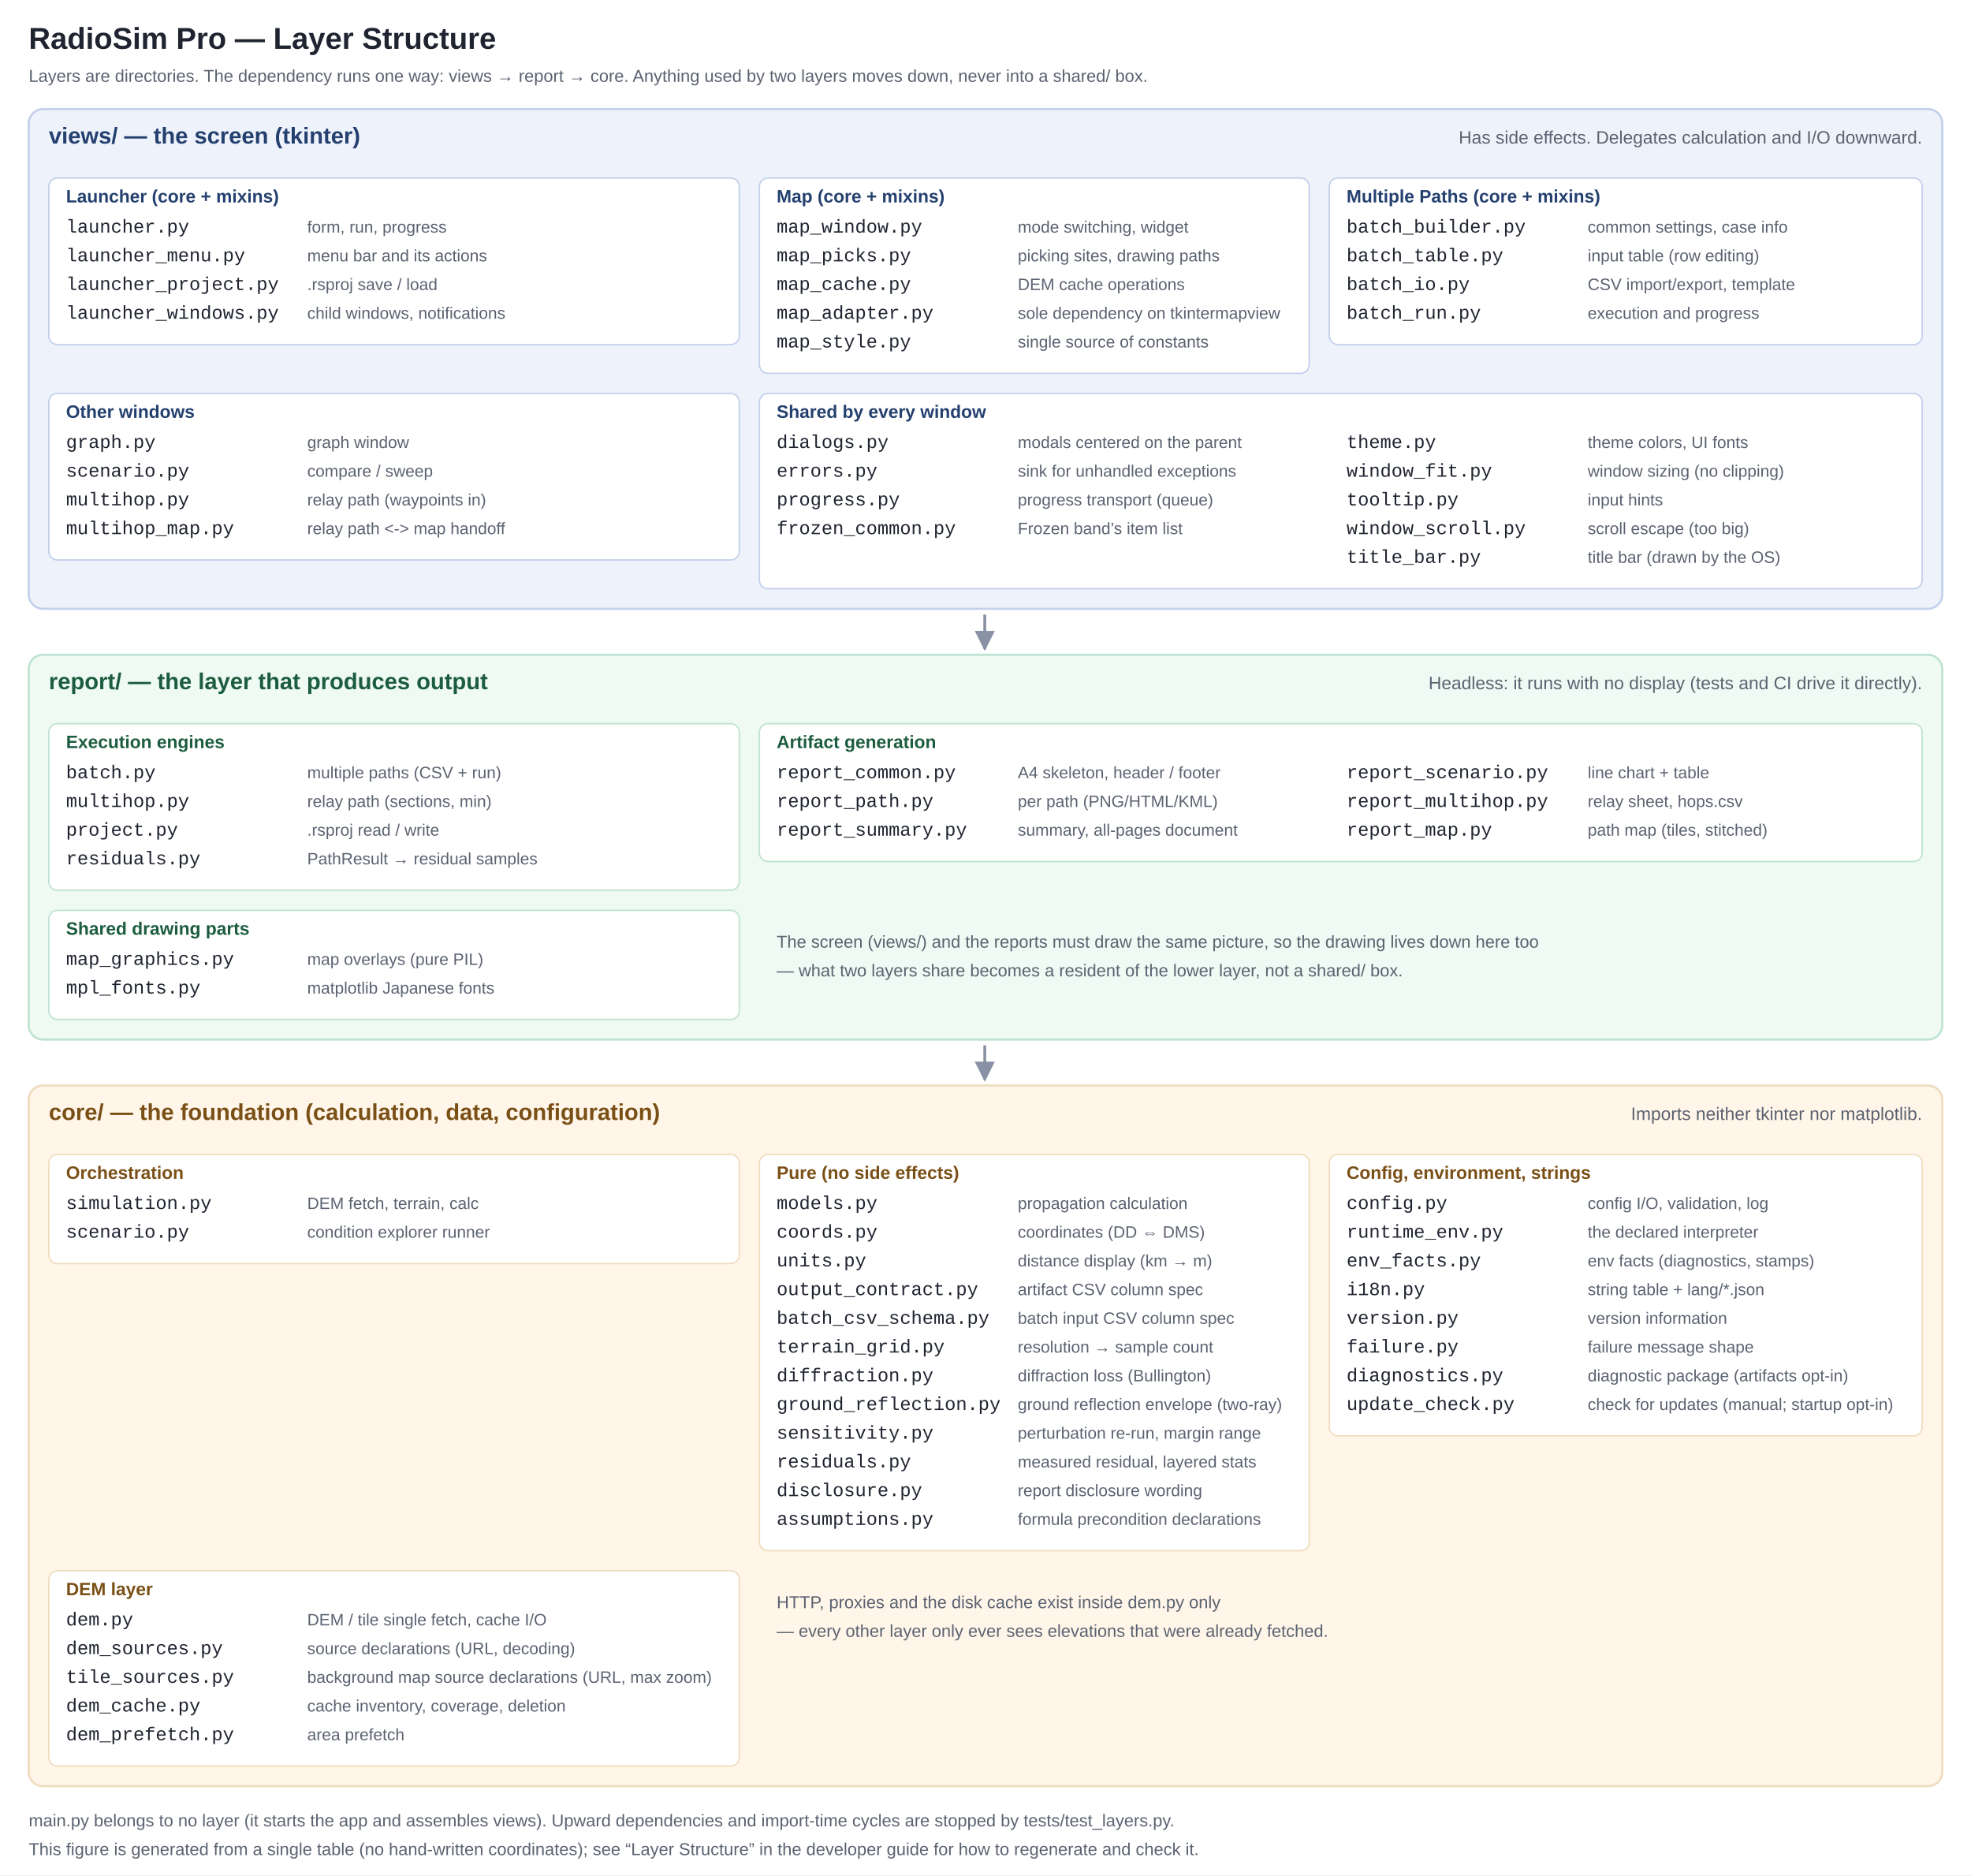
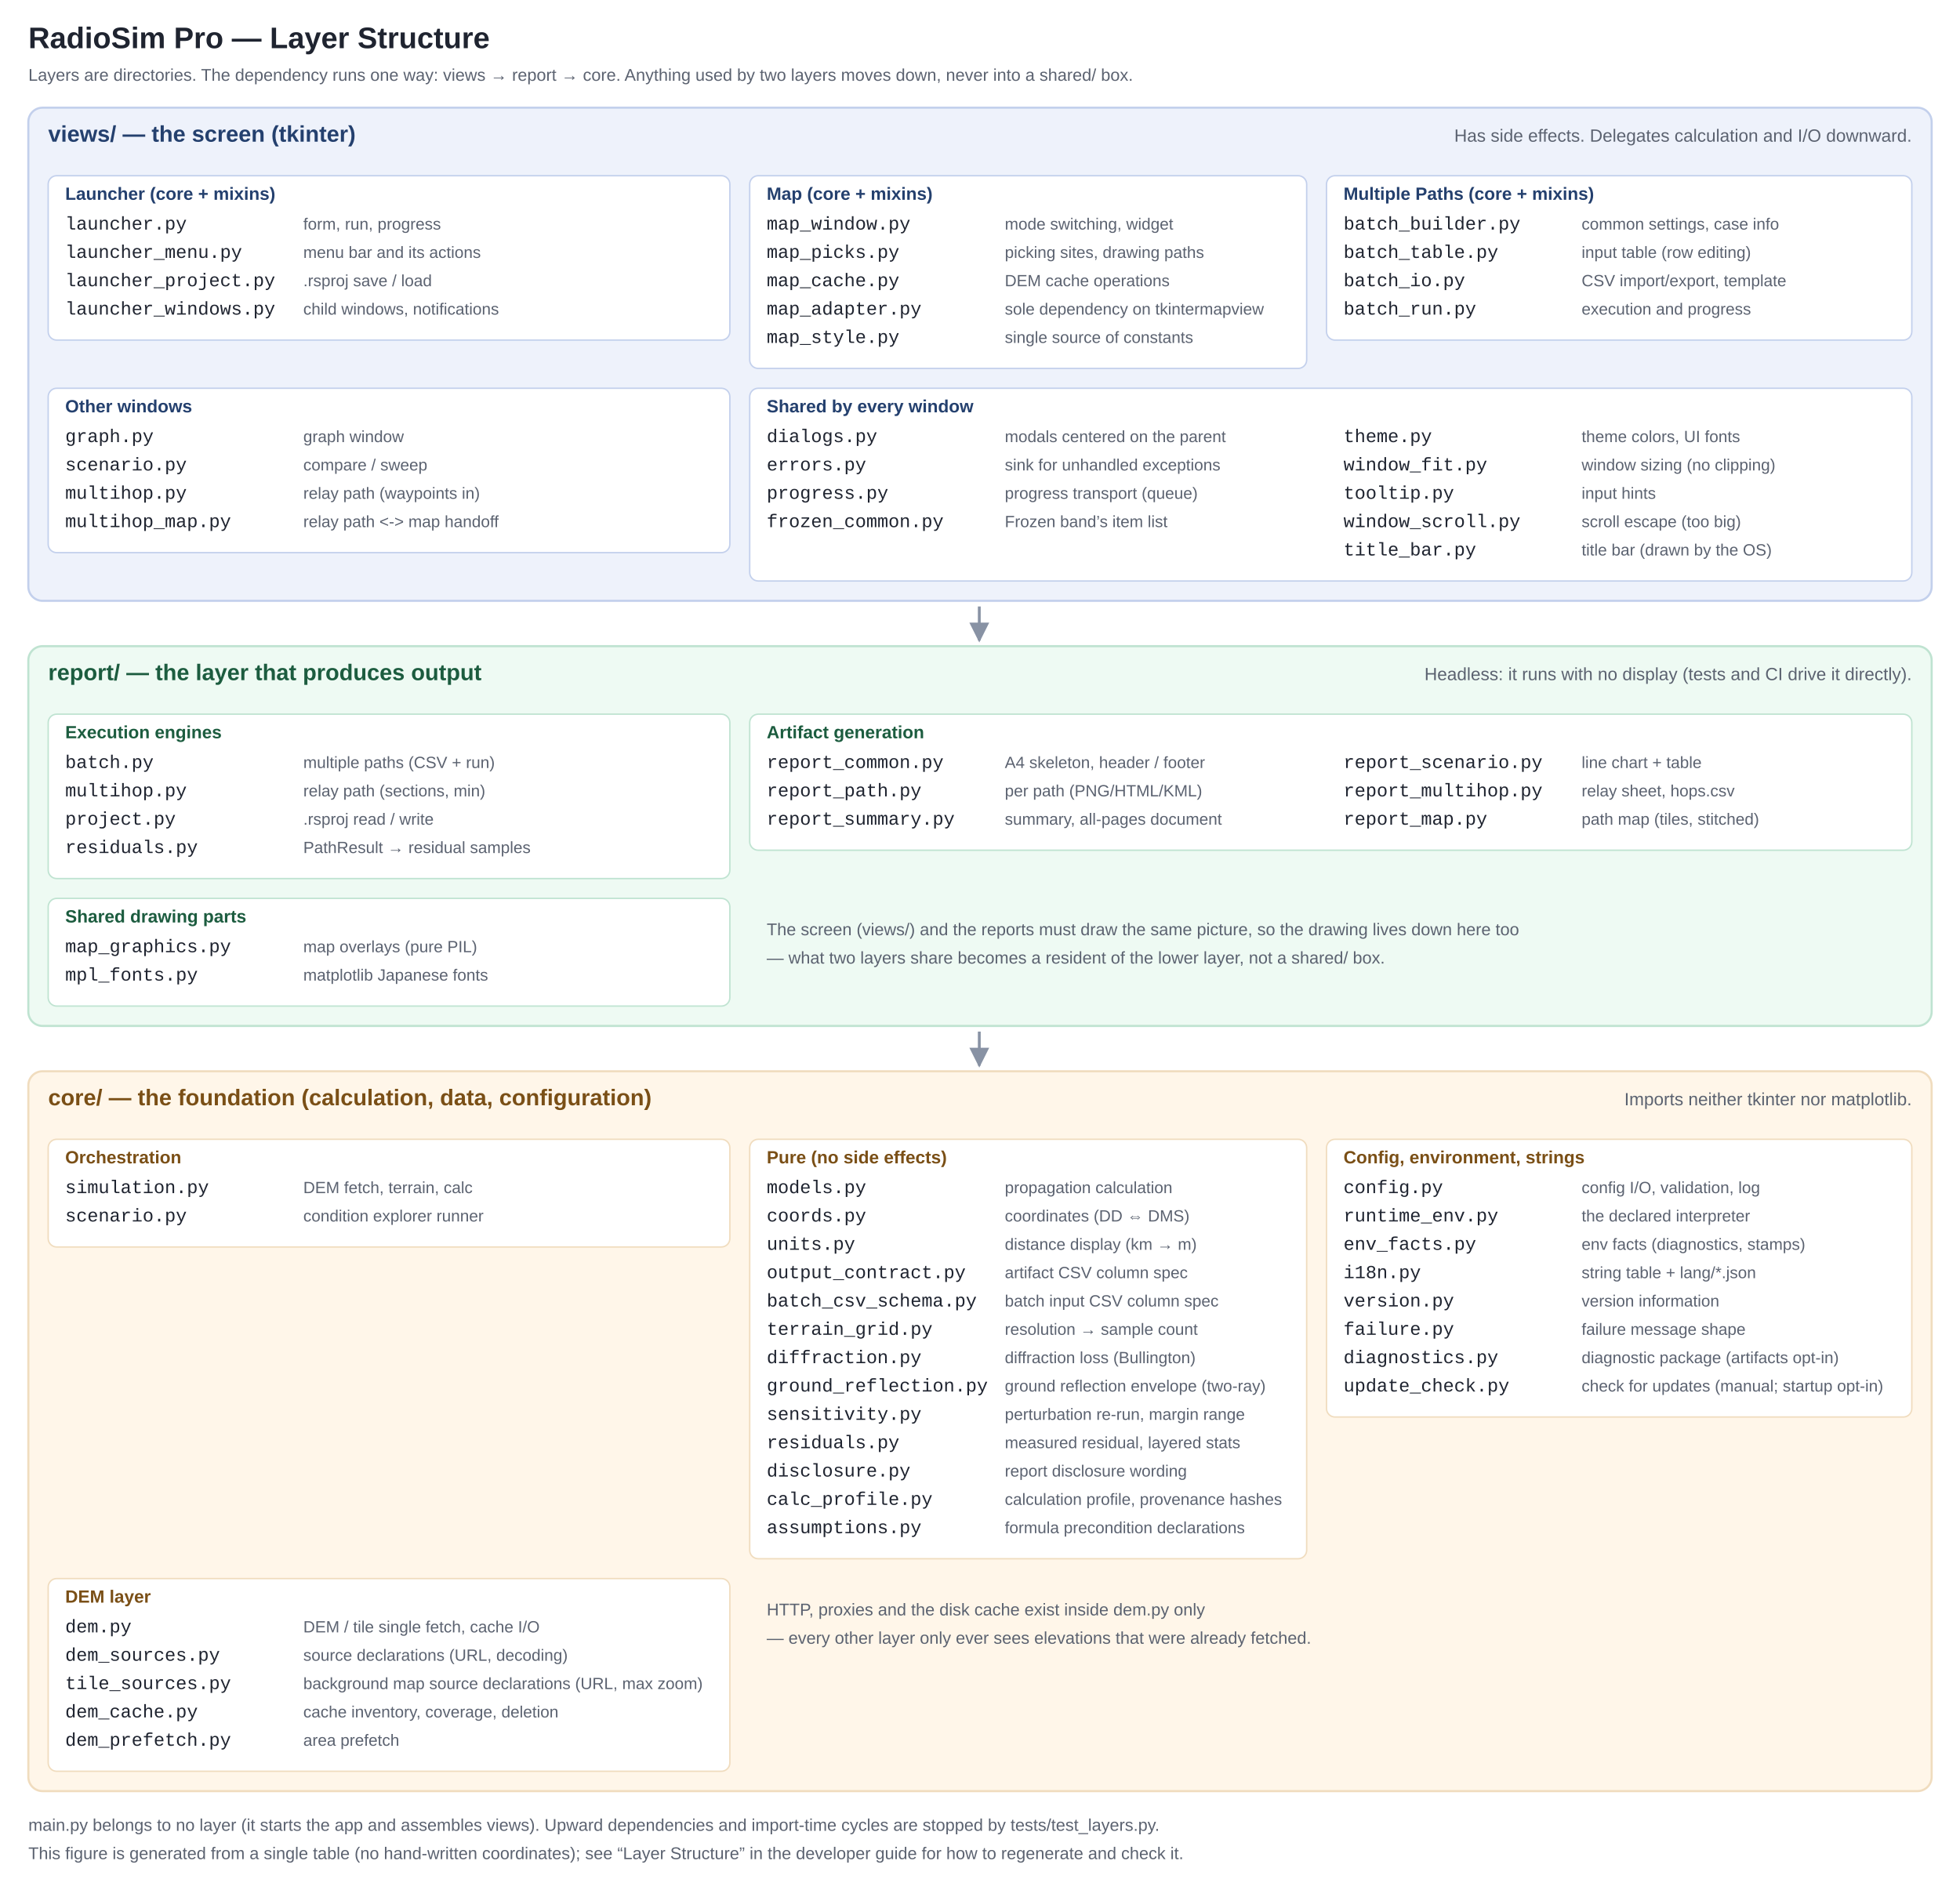
- <svg xmlns="http://www.w3.org/2000/svg" viewBox="0 0 1373 1306" width="1373" height="1306" role="img" aria-labelledby="ttl desc" font-family="Arial,Helvetica,'Segoe UI',sans-serif">
+ <svg xmlns="http://www.w3.org/2000/svg" viewBox="0 0 1383 1326" width="1383" height="1326" role="img" aria-labelledby="ttl desc" font-family="Arial,Helvetica,'Segoe UI',sans-serif">
  <defs>
    <marker id="ar" viewBox="0 0 10 10" refX="9" refY="5" markerWidth="7" markerHeight="7" orient="auto-start-reverse">
      <path d="M0,0 L10,5 L0,10 z" fill="#8892a4" />
    </marker>
    <style>
      .band  { stroke-width:1.5 }
      .card  { fill:#ffffff; stroke-width:1 }
      .lname { font-size:16px; font-weight:700 }
      .lrule { font-size:12.5px; fill:#5b6270 }
      .ctitle{ font-size:12.5px; font-weight:700 }
      .mod   { font-size:13px; font-family:Consolas,'Courier New',monospace; fill:#1f2430 }
      .role  { font-size:11.5px; fill:#5b6270 }
      .note  { font-size:12px; fill:#5b6270 }
      .arrow { stroke:#8892a4; stroke-width:2; marker-end:url(#ar) }
    </style>
  </defs>
-   <rect width="1373" height="1306" fill="#ffffff" />
+   <rect width="1383" height="1326" fill="#ffffff" />
  <text x="20" y="34" font-size="21" font-weight="700" fill="#1f2430">RadioSim Pro — Layer Structure</text>
  <text x="20" y="57" class="note">Layers are directories. The dependency runs one way: views → report → core. Anything used by two layers moves down, never into a shared/ box.</text>
-   <rect class="band" x="20" y="76" width="1333" height="348" rx="10" fill="#eef2fb" stroke="#c3d0ec" />
+   <rect class="band" x="20" y="76" width="1343" height="348" rx="10" fill="#eef2fb" stroke="#c3d0ec" />
  <text x="34" y="100" class="lname" fill="#24406e">views/ — the screen (tkinter)</text>
-   <text x="1339" y="100" class="lrule" text-anchor="end">Has side effects. Delegates calculation and I/O downward.</text>
+   <text x="1349" y="100" class="lrule" text-anchor="end">Has side effects. Delegates calculation and I/O downward.</text>
  <g>
    <rect class="card" x="34" y="124" width="481" height="116" rx="6" stroke="#c3d0ec" />
    <text x="46" y="141" class="ctitle" fill="#24406e">Launcher (core + mixins)</text>
    <text x="46" y="162" class="mod">launcher.py</text>
    <text x="214" y="162" class="role">form, run, progress</text>
    <text x="46" y="182" class="mod">launcher_menu.py</text>
    <text x="214" y="182" class="role">menu bar and its actions</text>
    <text x="46" y="202" class="mod">launcher_project.py</text>
    <text x="214" y="202" class="role">.rsproj save / load</text>
    <text x="46" y="222" class="mod">launcher_windows.py</text>
    <text x="214" y="222" class="role">child windows, notifications</text>
-     <rect class="card" x="529" y="124" width="383" height="136" rx="6" stroke="#c3d0ec" />
+     <rect class="card" x="529" y="124" width="393" height="136" rx="6" stroke="#c3d0ec" />
    <text x="541" y="141" class="ctitle" fill="#24406e">Map (core + mixins)</text>
    <text x="541" y="162" class="mod">map_window.py</text>
    <text x="709" y="162" class="role">mode switching, widget</text>
    <text x="541" y="182" class="mod">map_picks.py</text>
    <text x="709" y="182" class="role">picking sites, drawing paths</text>
    <text x="541" y="202" class="mod">map_cache.py</text>
    <text x="709" y="202" class="role">DEM cache operations</text>
    <text x="541" y="222" class="mod">map_adapter.py</text>
    <text x="709" y="222" class="role">sole dependency on tkintermapview</text>
    <text x="541" y="242" class="mod">map_style.py</text>
    <text x="709" y="242" class="role">single source of constants</text>
-     <rect class="card" x="926" y="124" width="413" height="116" rx="6" stroke="#c3d0ec" />
-     <text x="938" y="141" class="ctitle" fill="#24406e">Multiple Paths (core + mixins)</text>
-     <text x="938" y="162" class="mod">batch_builder.py</text>
-     <text x="1106" y="162" class="role">common settings, case info</text>
-     <text x="938" y="182" class="mod">batch_table.py</text>
-     <text x="1106" y="182" class="role">input table (row editing)</text>
-     <text x="938" y="202" class="mod">batch_io.py</text>
-     <text x="1106" y="202" class="role">CSV import/export, template</text>
-     <text x="938" y="222" class="mod">batch_run.py</text>
-     <text x="1106" y="222" class="role">execution and progress</text>
+     <rect class="card" x="936" y="124" width="413" height="116" rx="6" stroke="#c3d0ec" />
+     <text x="948" y="141" class="ctitle" fill="#24406e">Multiple Paths (core + mixins)</text>
+     <text x="948" y="162" class="mod">batch_builder.py</text>
+     <text x="1116" y="162" class="role">common settings, case info</text>
+     <text x="948" y="182" class="mod">batch_table.py</text>
+     <text x="1116" y="182" class="role">input table (row editing)</text>
+     <text x="948" y="202" class="mod">batch_io.py</text>
+     <text x="1116" y="202" class="role">CSV import/export, template</text>
+     <text x="948" y="222" class="mod">batch_run.py</text>
+     <text x="1116" y="222" class="role">execution and progress</text>
  </g>
  <g>
    <rect class="card" x="34" y="274" width="481" height="116" rx="6" stroke="#c3d0ec" />
    <text x="46" y="291" class="ctitle" fill="#24406e">Other windows</text>
    <text x="46" y="312" class="mod">graph.py</text>
    <text x="214" y="312" class="role">graph window</text>
    <text x="46" y="332" class="mod">scenario.py</text>
    <text x="214" y="332" class="role">compare / sweep</text>
    <text x="46" y="352" class="mod">multihop.py</text>
    <text x="214" y="352" class="role">relay path (waypoints in)</text>
    <text x="46" y="372" class="mod">multihop_map.py</text>
    <text x="214" y="372" class="role">relay path &lt;-&gt; map handoff</text>
-     <rect class="card" x="529" y="274" width="810" height="136" rx="6" stroke="#c3d0ec" />
+     <rect class="card" x="529" y="274" width="820" height="136" rx="6" stroke="#c3d0ec" />
    <text x="541" y="291" class="ctitle" fill="#24406e">Shared by every window</text>
    <text x="541" y="312" class="mod">dialogs.py</text>
    <text x="709" y="312" class="role">modals centered on the parent</text>
    <text x="541" y="332" class="mod">errors.py</text>
    <text x="709" y="332" class="role">sink for unhandled exceptions</text>
    <text x="541" y="352" class="mod">progress.py</text>
    <text x="709" y="352" class="role">progress transport (queue)</text>
    <text x="541" y="372" class="mod">frozen_common.py</text>
    <text x="709" y="372" class="role">Frozen band’s item list</text>
-     <text x="938" y="312" class="mod">theme.py</text>
-     <text x="1106" y="312" class="role">theme colors, UI fonts</text>
-     <text x="938" y="332" class="mod">window_fit.py</text>
-     <text x="1106" y="332" class="role">window sizing (no clipping)</text>
-     <text x="938" y="352" class="mod">tooltip.py</text>
-     <text x="1106" y="352" class="role">input hints</text>
-     <text x="938" y="372" class="mod">window_scroll.py</text>
-     <text x="1106" y="372" class="role">scroll escape (too big)</text>
-     <text x="938" y="392" class="mod">title_bar.py</text>
-     <text x="1106" y="392" class="role">title bar (drawn by the OS)</text>
-   </g>
-   <line class="arrow" x1="686" y1="428" x2="686" y2="452" />
-   <rect class="band" x="20" y="456" width="1333" height="268" rx="10" fill="#eefaf3" stroke="#bfe3d1" />
+     <text x="948" y="312" class="mod">theme.py</text>
+     <text x="1116" y="312" class="role">theme colors, UI fonts</text>
+     <text x="948" y="332" class="mod">window_fit.py</text>
+     <text x="1116" y="332" class="role">window sizing (no clipping)</text>
+     <text x="948" y="352" class="mod">tooltip.py</text>
+     <text x="1116" y="352" class="role">input hints</text>
+     <text x="948" y="372" class="mod">window_scroll.py</text>
+     <text x="1116" y="372" class="role">scroll escape (too big)</text>
+     <text x="948" y="392" class="mod">title_bar.py</text>
+     <text x="1116" y="392" class="role">title bar (drawn by the OS)</text>
+   </g>
+   <line class="arrow" x1="691" y1="428" x2="691" y2="452" />
+   <rect class="band" x="20" y="456" width="1343" height="268" rx="10" fill="#eefaf3" stroke="#bfe3d1" />
  <text x="34" y="480" class="lname" fill="#1c5c3f">report/ — the layer that produces output</text>
-   <text x="1339" y="480" class="lrule" text-anchor="end">Headless: it runs with no display (tests and CI drive it directly).</text>
+   <text x="1349" y="480" class="lrule" text-anchor="end">Headless: it runs with no display (tests and CI drive it directly).</text>
  <g>
    <rect class="card" x="34" y="504" width="481" height="116" rx="6" stroke="#bfe3d1" />
    <text x="46" y="521" class="ctitle" fill="#1c5c3f">Execution engines</text>
    <text x="46" y="542" class="mod">batch.py</text>
    <text x="214" y="542" class="role">multiple paths (CSV + run)</text>
    <text x="46" y="562" class="mod">multihop.py</text>
    <text x="214" y="562" class="role">relay path (sections, min)</text>
    <text x="46" y="582" class="mod">project.py</text>
    <text x="214" y="582" class="role">.rsproj read / write</text>
    <text x="46" y="602" class="mod">residuals.py</text>
    <text x="214" y="602" class="role">PathResult → residual samples</text>
-     <rect class="card" x="529" y="504" width="810" height="96" rx="6" stroke="#bfe3d1" />
+     <rect class="card" x="529" y="504" width="820" height="96" rx="6" stroke="#bfe3d1" />
    <text x="541" y="521" class="ctitle" fill="#1c5c3f">Artifact generation</text>
    <text x="541" y="542" class="mod">report_common.py</text>
    <text x="709" y="542" class="role">A4 skeleton, header / footer</text>
    <text x="541" y="562" class="mod">report_path.py</text>
    <text x="709" y="562" class="role">per path (PNG/HTML/KML)</text>
    <text x="541" y="582" class="mod">report_summary.py</text>
    <text x="709" y="582" class="role">summary, all-pages document</text>
-     <text x="938" y="542" class="mod">report_scenario.py</text>
-     <text x="1106" y="542" class="role">line chart + table</text>
-     <text x="938" y="562" class="mod">report_multihop.py</text>
-     <text x="1106" y="562" class="role">relay sheet, hops.csv</text>
-     <text x="938" y="582" class="mod">report_map.py</text>
-     <text x="1106" y="582" class="role">path map (tiles, stitched)</text>
+     <text x="948" y="542" class="mod">report_scenario.py</text>
+     <text x="1116" y="542" class="role">line chart + table</text>
+     <text x="948" y="562" class="mod">report_multihop.py</text>
+     <text x="1116" y="562" class="role">relay sheet, hops.csv</text>
+     <text x="948" y="582" class="mod">report_map.py</text>
+     <text x="1116" y="582" class="role">path map (tiles, stitched)</text>
  </g>
  <g>
    <rect class="card" x="34" y="634" width="481" height="76" rx="6" stroke="#bfe3d1" />
    <text x="46" y="651" class="ctitle" fill="#1c5c3f">Shared drawing parts</text>
    <text x="46" y="672" class="mod">map_graphics.py</text>
    <text x="214" y="672" class="role">map overlays (pure PIL)</text>
    <text x="46" y="692" class="mod">mpl_fonts.py</text>
    <text x="214" y="692" class="role">matplotlib Japanese fonts</text>
    <text x="541" y="660" class="note">The screen (views/) and the reports must draw the same picture, so the drawing lives down here too</text>
    <text x="541" y="680" class="note">— what two layers share becomes a resident of the lower layer, not a shared/ box.</text>
  </g>
-   <line class="arrow" x1="686" y1="728" x2="686" y2="752" />
-   <rect class="band" x="20" y="756" width="1333" height="488" rx="10" fill="#fff6e9" stroke="#f0dcbe" />
+   <line class="arrow" x1="691" y1="728" x2="691" y2="752" />
+   <rect class="band" x="20" y="756" width="1343" height="508" rx="10" fill="#fff6e9" stroke="#f0dcbe" />
  <text x="34" y="780" class="lname" fill="#7a4f16">core/ — the foundation (calculation, data, configuration)</text>
-   <text x="1339" y="780" class="lrule" text-anchor="end">Imports neither tkinter nor matplotlib.</text>
+   <text x="1349" y="780" class="lrule" text-anchor="end">Imports neither tkinter nor matplotlib.</text>
  <g>
    <rect class="card" x="34" y="804" width="481" height="76" rx="6" stroke="#f0dcbe" />
    <text x="46" y="821" class="ctitle" fill="#7a4f16">Orchestration</text>
    <text x="46" y="842" class="mod">simulation.py</text>
    <text x="214" y="842" class="role">DEM fetch, terrain, calc</text>
    <text x="46" y="862" class="mod">scenario.py</text>
    <text x="214" y="862" class="role">condition explorer runner</text>
-     <rect class="card" x="529" y="804" width="383" height="276" rx="6" stroke="#f0dcbe" />
+     <rect class="card" x="529" y="804" width="393" height="296" rx="6" stroke="#f0dcbe" />
    <text x="541" y="821" class="ctitle" fill="#7a4f16">Pure (no side effects)</text>
    <text x="541" y="842" class="mod">models.py</text>
    <text x="709" y="842" class="role">propagation calculation</text>
    <text x="541" y="862" class="mod">coords.py</text>
    <text x="709" y="862" class="role">coordinates (DD ⇔ DMS)</text>
    <text x="541" y="882" class="mod">units.py</text>
    <text x="709" y="882" class="role">distance display (km → m)</text>
    <text x="541" y="902" class="mod">output_contract.py</text>
    <text x="709" y="902" class="role">artifact CSV column spec</text>
    <text x="541" y="922" class="mod">batch_csv_schema.py</text>
    <text x="709" y="922" class="role">batch input CSV column spec</text>
    <text x="541" y="942" class="mod">terrain_grid.py</text>
    <text x="709" y="942" class="role">resolution → sample count</text>
    <text x="541" y="962" class="mod">diffraction.py</text>
    <text x="709" y="962" class="role">diffraction loss (Bullington)</text>
    <text x="541" y="982" class="mod">ground_reflection.py</text>
    <text x="709" y="982" class="role">ground reflection envelope (two-ray)</text>
    <text x="541" y="1002" class="mod">sensitivity.py</text>
    <text x="709" y="1002" class="role">perturbation re-run, margin range</text>
    <text x="541" y="1022" class="mod">residuals.py</text>
    <text x="709" y="1022" class="role">measured residual, layered stats</text>
    <text x="541" y="1042" class="mod">disclosure.py</text>
    <text x="709" y="1042" class="role">report disclosure wording</text>
-     <text x="541" y="1062" class="mod">assumptions.py</text>
-     <text x="709" y="1062" class="role">formula precondition declarations</text>
-     <rect class="card" x="926" y="804" width="413" height="196" rx="6" stroke="#f0dcbe" />
-     <text x="938" y="821" class="ctitle" fill="#7a4f16">Config, environment, strings</text>
-     <text x="938" y="842" class="mod">config.py</text>
-     <text x="1106" y="842" class="role">config I/O, validation, log</text>
-     <text x="938" y="862" class="mod">runtime_env.py</text>
-     <text x="1106" y="862" class="role">the declared interpreter</text>
-     <text x="938" y="882" class="mod">env_facts.py</text>
-     <text x="1106" y="882" class="role">env facts (diagnostics, stamps)</text>
-     <text x="938" y="902" class="mod">i18n.py</text>
-     <text x="1106" y="902" class="role">string table + lang/*.json</text>
-     <text x="938" y="922" class="mod">version.py</text>
-     <text x="1106" y="922" class="role">version information</text>
-     <text x="938" y="942" class="mod">failure.py</text>
-     <text x="1106" y="942" class="role">failure message shape</text>
-     <text x="938" y="962" class="mod">diagnostics.py</text>
-     <text x="1106" y="962" class="role">diagnostic package (artifacts opt-in)</text>
-     <text x="938" y="982" class="mod">update_check.py</text>
-     <text x="1106" y="982" class="role">check for updates (manual; startup opt-in)</text>
-   </g>
-   <g>
-     <rect class="card" x="34" y="1094" width="481" height="136" rx="6" stroke="#f0dcbe" />
-     <text x="46" y="1111" class="ctitle" fill="#7a4f16">DEM layer</text>
-     <text x="46" y="1132" class="mod">dem.py</text>
-     <text x="214" y="1132" class="role">DEM / tile single fetch, cache I/O</text>
-     <text x="46" y="1152" class="mod">dem_sources.py</text>
-     <text x="214" y="1152" class="role">source declarations (URL, decoding)</text>
-     <text x="46" y="1172" class="mod">tile_sources.py</text>
-     <text x="214" y="1172" class="role">background map source declarations (URL, max zoom)</text>
-     <text x="46" y="1192" class="mod">dem_cache.py</text>
-     <text x="214" y="1192" class="role">cache inventory, coverage, deletion</text>
-     <text x="46" y="1212" class="mod">dem_prefetch.py</text>
-     <text x="214" y="1212" class="role">area prefetch</text>
-     <text x="541" y="1120" class="note">HTTP, proxies and the disk cache exist inside dem.py only</text>
-     <text x="541" y="1140" class="note">— every other layer only ever sees elevations that were already fetched.</text>
-   </g>
-   <text x="20" y="1272" class="note">main.py belongs to no layer (it starts the app and assembles views). Upward dependencies and import-time cycles are stopped by tests/test_layers.py.</text>
-   <text x="20" y="1292" class="note">This figure is generated from a single table (no hand-written coordinates); see “Layer Structure” in the developer guide for how to regenerate and check it.</text>
+     <text x="541" y="1062" class="mod">calc_profile.py</text>
+     <text x="709" y="1062" class="role">calculation profile, provenance hashes</text>
+     <text x="541" y="1082" class="mod">assumptions.py</text>
+     <text x="709" y="1082" class="role">formula precondition declarations</text>
+     <rect class="card" x="936" y="804" width="413" height="196" rx="6" stroke="#f0dcbe" />
+     <text x="948" y="821" class="ctitle" fill="#7a4f16">Config, environment, strings</text>
+     <text x="948" y="842" class="mod">config.py</text>
+     <text x="1116" y="842" class="role">config I/O, validation, log</text>
+     <text x="948" y="862" class="mod">runtime_env.py</text>
+     <text x="1116" y="862" class="role">the declared interpreter</text>
+     <text x="948" y="882" class="mod">env_facts.py</text>
+     <text x="1116" y="882" class="role">env facts (diagnostics, stamps)</text>
+     <text x="948" y="902" class="mod">i18n.py</text>
+     <text x="1116" y="902" class="role">string table + lang/*.json</text>
+     <text x="948" y="922" class="mod">version.py</text>
+     <text x="1116" y="922" class="role">version information</text>
+     <text x="948" y="942" class="mod">failure.py</text>
+     <text x="1116" y="942" class="role">failure message shape</text>
+     <text x="948" y="962" class="mod">diagnostics.py</text>
+     <text x="1116" y="962" class="role">diagnostic package (artifacts opt-in)</text>
+     <text x="948" y="982" class="mod">update_check.py</text>
+     <text x="1116" y="982" class="role">check for updates (manual; startup opt-in)</text>
+   </g>
+   <g>
+     <rect class="card" x="34" y="1114" width="481" height="136" rx="6" stroke="#f0dcbe" />
+     <text x="46" y="1131" class="ctitle" fill="#7a4f16">DEM layer</text>
+     <text x="46" y="1152" class="mod">dem.py</text>
+     <text x="214" y="1152" class="role">DEM / tile single fetch, cache I/O</text>
+     <text x="46" y="1172" class="mod">dem_sources.py</text>
+     <text x="214" y="1172" class="role">source declarations (URL, decoding)</text>
+     <text x="46" y="1192" class="mod">tile_sources.py</text>
+     <text x="214" y="1192" class="role">background map source declarations (URL, max zoom)</text>
+     <text x="46" y="1212" class="mod">dem_cache.py</text>
+     <text x="214" y="1212" class="role">cache inventory, coverage, deletion</text>
+     <text x="46" y="1232" class="mod">dem_prefetch.py</text>
+     <text x="214" y="1232" class="role">area prefetch</text>
+     <text x="541" y="1140" class="note">HTTP, proxies and the disk cache exist inside dem.py only</text>
+     <text x="541" y="1160" class="note">— every other layer only ever sees elevations that were already fetched.</text>
+   </g>
+   <text x="20" y="1292" class="note">main.py belongs to no layer (it starts the app and assembles views). Upward dependencies and import-time cycles are stopped by tests/test_layers.py.</text>
+   <text x="20" y="1312" class="note">This figure is generated from a single table (no hand-written coordinates); see “Layer Structure” in the developer guide for how to regenerate and check it.</text>
</svg>
